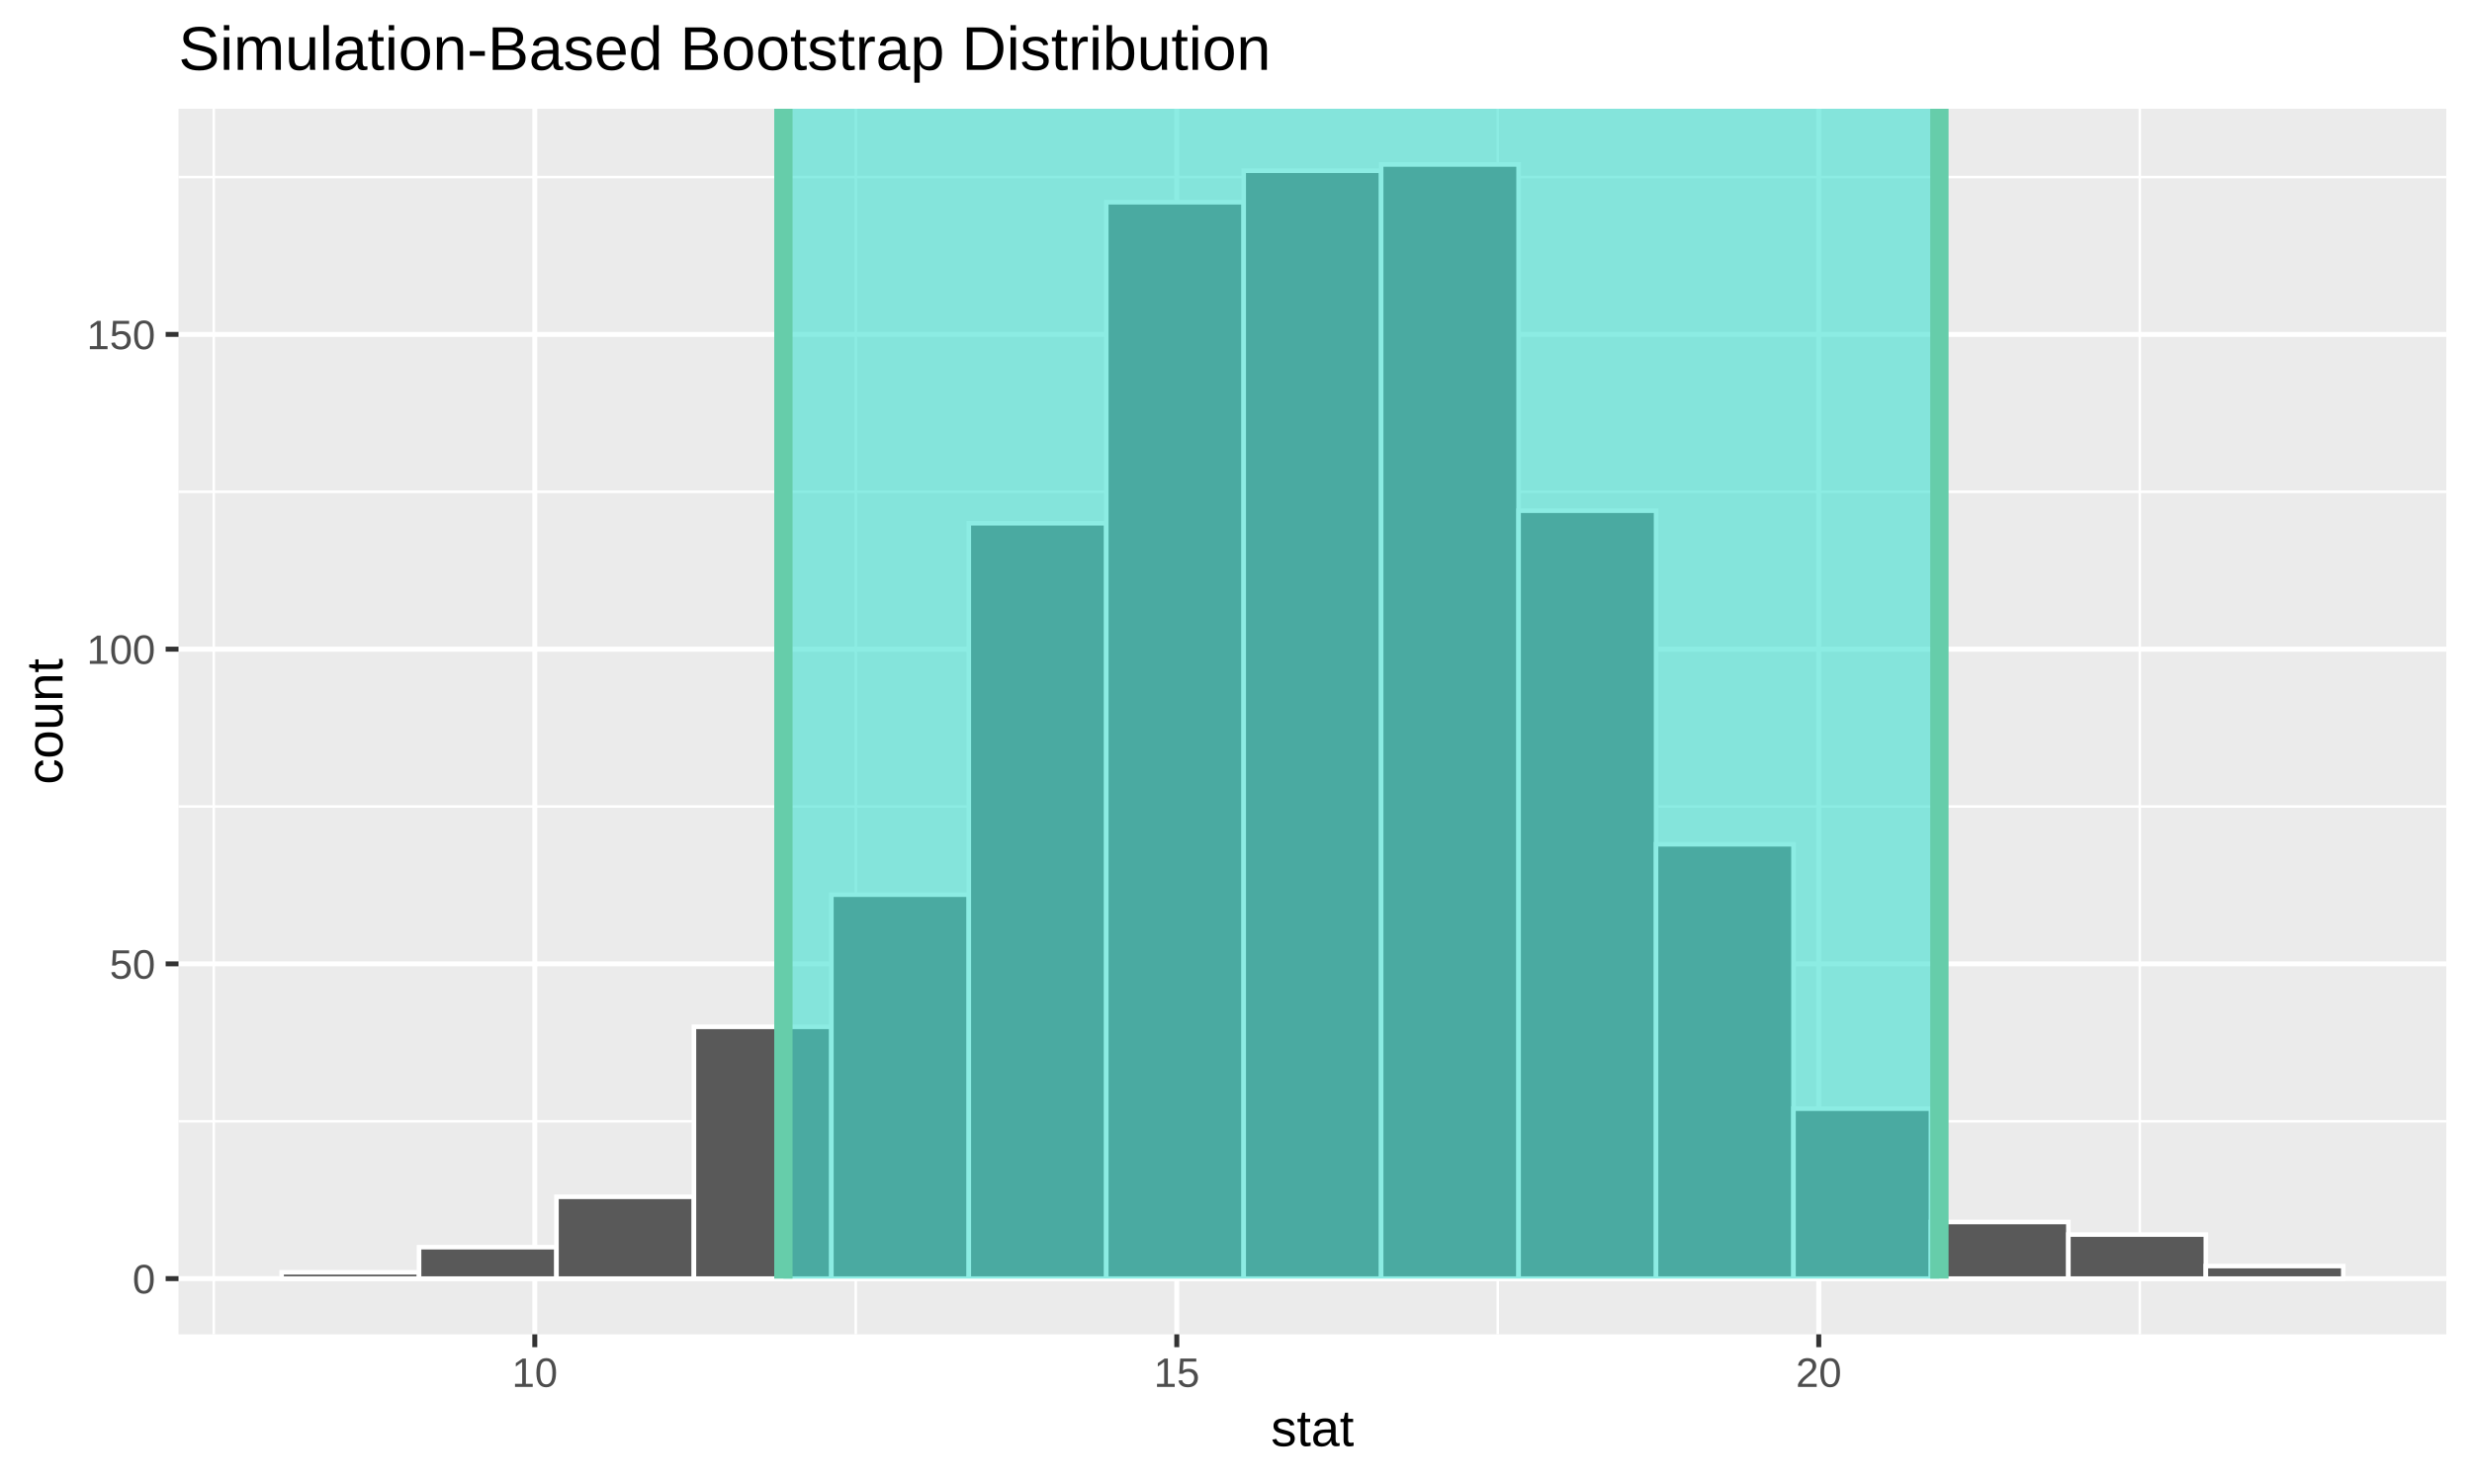
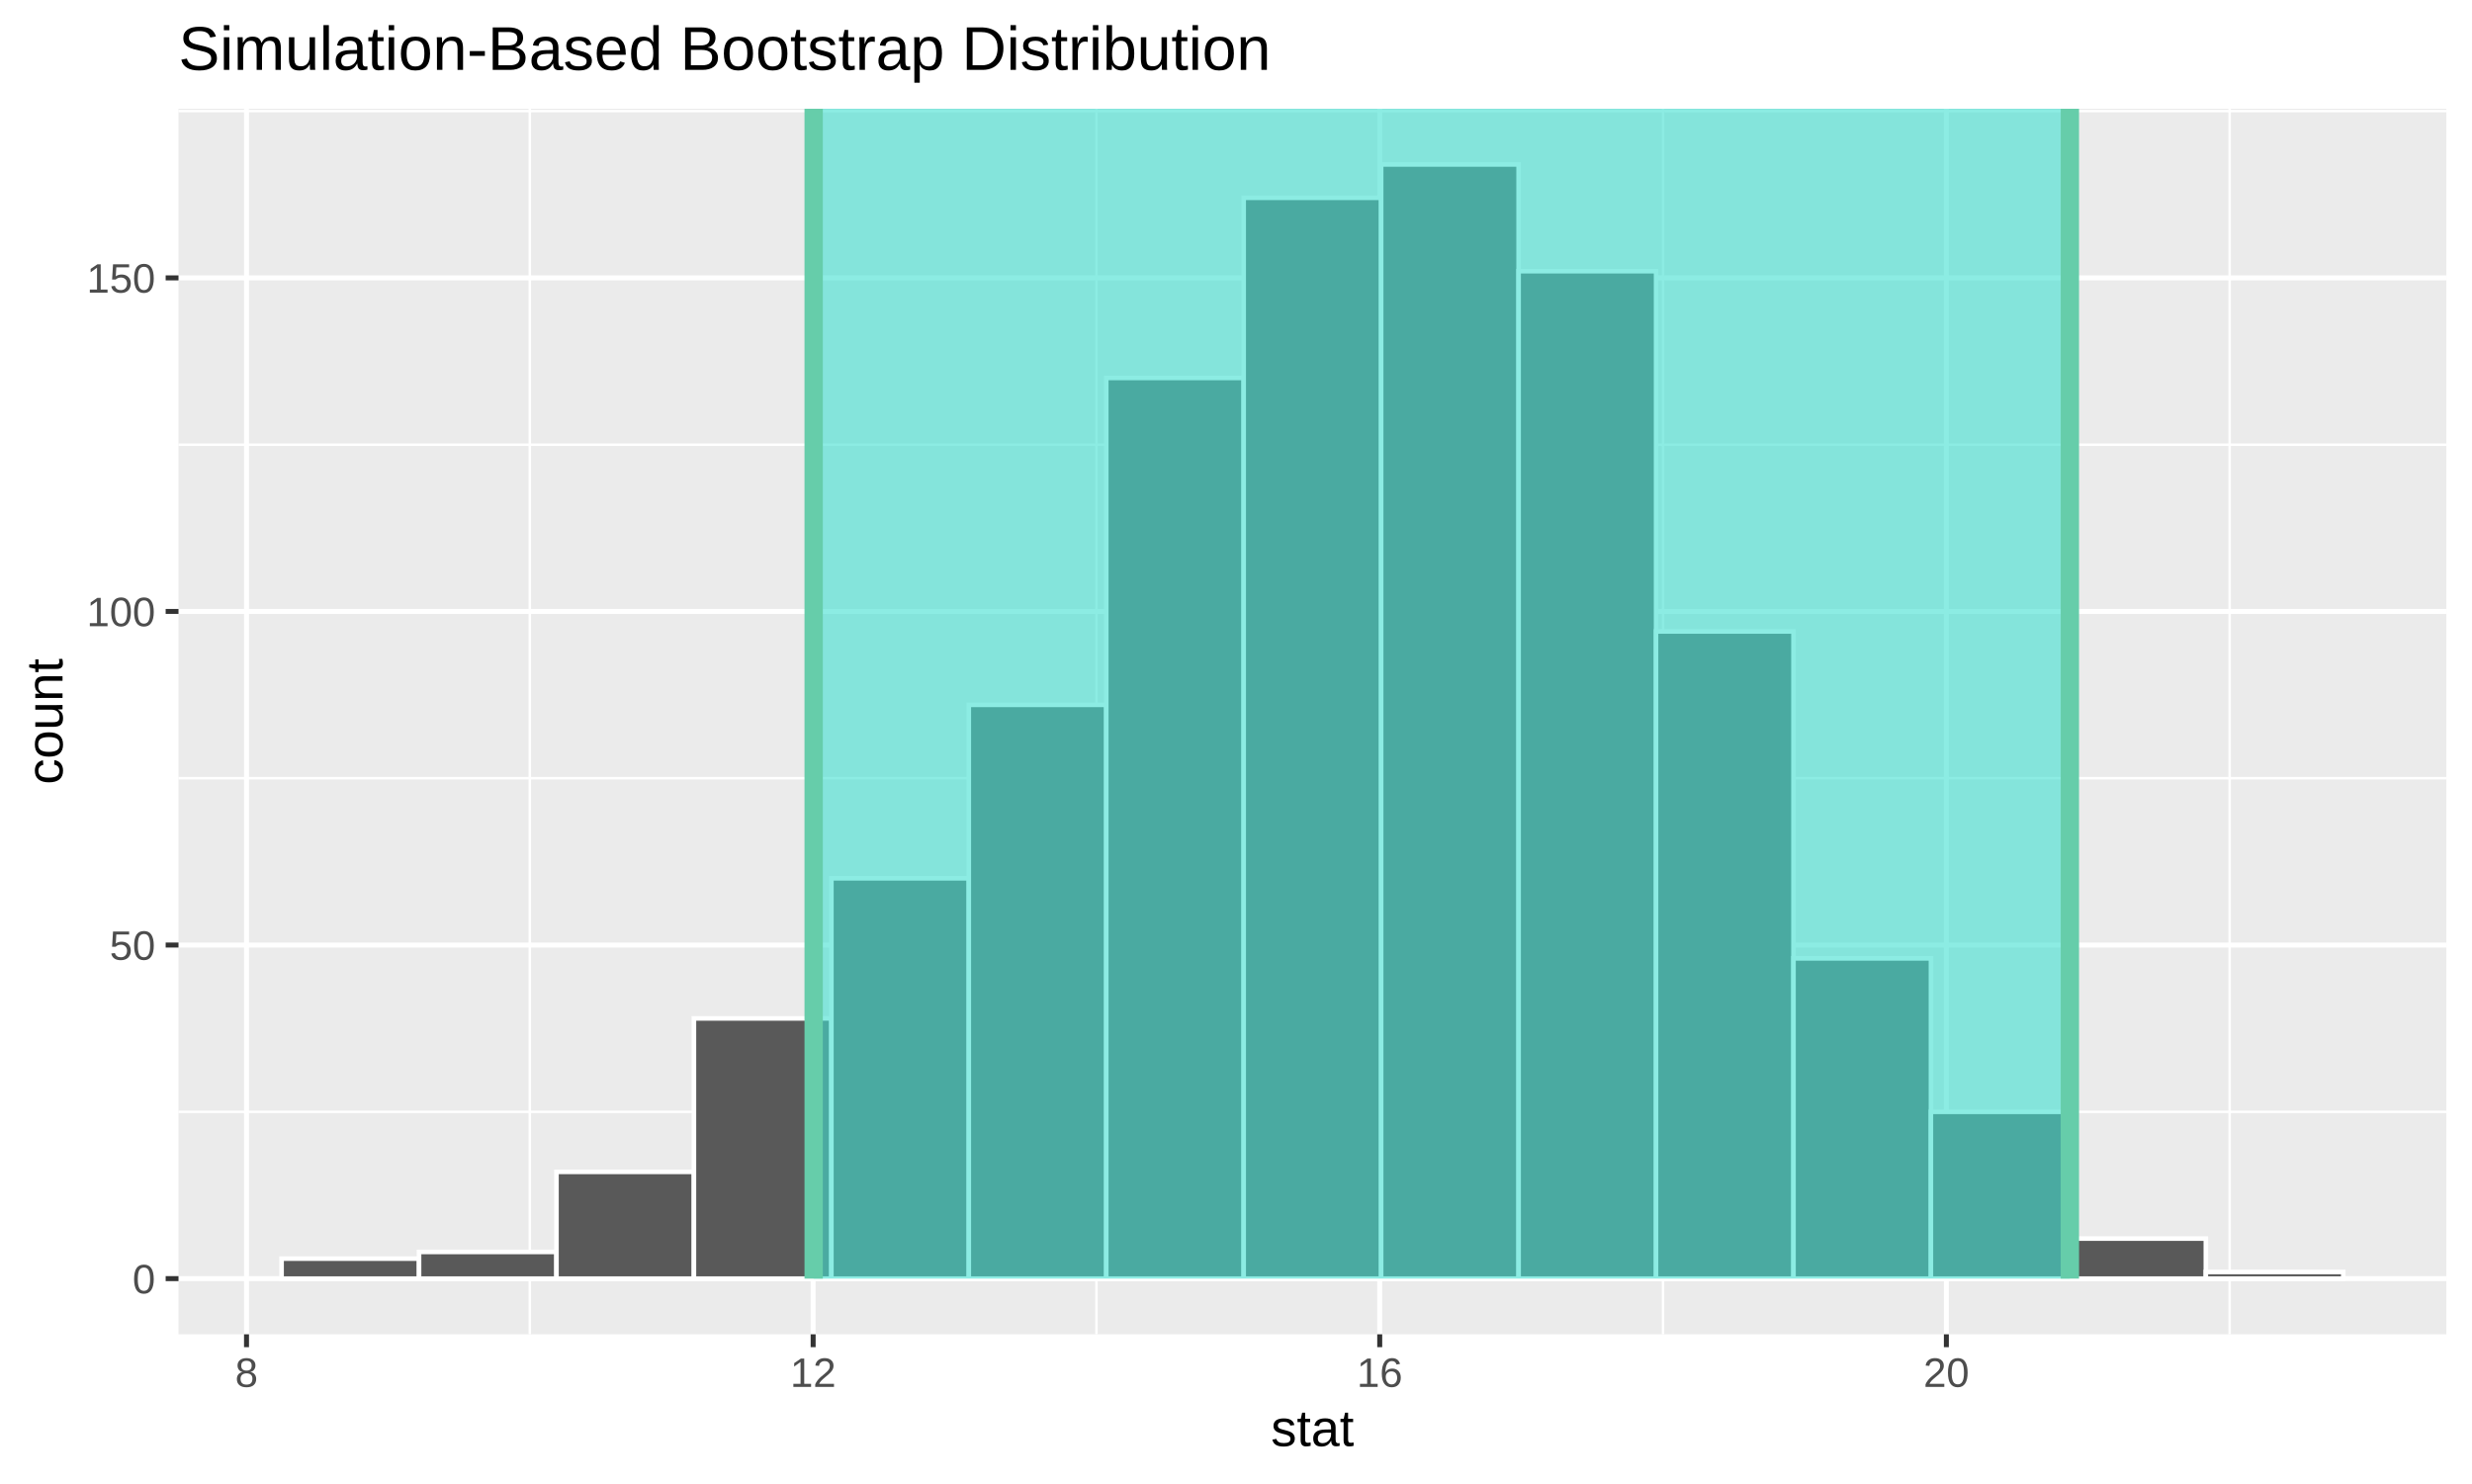
<svg xmlns="http://www.w3.org/2000/svg" viewBox="0 0 576.00 345.60">
  <defs>
    <style type="text/css">
    line, polyline, polygon, path, rect, circle {
      fill: none;
      stroke: #000000;
      stroke-linecap: round;
      stroke-linejoin: round;
      stroke-miterlimit: 10.00;
    }
  </style>
  </defs>
  <rect width="100%" height="100%" style="stroke: none; fill: #FFFFFF;" />
  <rect x="0" y="0.00" width="576.00" height="345.60" style="stroke-width: 1.16; stroke: #FFFFFF; fill: #FFFFFF;" />
  <defs>
    <clipPath id="cpNDEuNTl8NTcwLjAyfDMxMC45NXwyNS4zNA==">
      <rect x="41.59" y="25.34" width="528.43" height="285.61" />
    </clipPath>
  </defs>
  <rect x="41.59" y="25.34" width="528.43" height="285.61" style="stroke-width: 1.16; stroke: none; fill: #EBEBEB;" clip-path="url(#cpNDEuNTl8NTcwLjAyfDMxMC45NXwyNS4zNA==)" />
-   <polyline points="41.59,261.30 570.02,261.30 " style="stroke-width: 0.58; stroke: #FFFFFF; stroke-linecap: butt;" clip-path="url(#cpNDEuNTl8NTcwLjAyfDMxMC45NXwyNS4zNA==)" />
-   <polyline points="41.59,187.95 570.02,187.95 " style="stroke-width: 0.58; stroke: #FFFFFF; stroke-linecap: butt;" clip-path="url(#cpNDEuNTl8NTcwLjAyfDMxMC45NXwyNS4zNA==)" />
-   <polyline points="41.59,114.60 570.02,114.60 " style="stroke-width: 0.58; stroke: #FFFFFF; stroke-linecap: butt;" clip-path="url(#cpNDEuNTl8NTcwLjAyfDMxMC45NXwyNS4zNA==)" />
-   <polyline points="41.59,41.26 570.02,41.26 " style="stroke-width: 0.58; stroke: #FFFFFF; stroke-linecap: butt;" clip-path="url(#cpNDEuNTl8NTcwLjAyfDMxMC45NXwyNS4zNA==)" />
-   <polyline points="49.81,310.95 49.81,25.34 " style="stroke-width: 0.58; stroke: #FFFFFF; stroke-linecap: butt;" clip-path="url(#cpNDEuNTl8NTcwLjAyfDMxMC45NXwyNS4zNA==)" />
-   <polyline points="199.40,310.95 199.40,25.34 " style="stroke-width: 0.58; stroke: #FFFFFF; stroke-linecap: butt;" clip-path="url(#cpNDEuNTl8NTcwLjAyfDMxMC45NXwyNS4zNA==)" />
-   <polyline points="349.00,310.95 349.00,25.34 " style="stroke-width: 0.58; stroke: #FFFFFF; stroke-linecap: butt;" clip-path="url(#cpNDEuNTl8NTcwLjAyfDMxMC45NXwyNS4zNA==)" />
-   <polyline points="498.59,310.95 498.59,25.34 " style="stroke-width: 0.58; stroke: #FFFFFF; stroke-linecap: butt;" clip-path="url(#cpNDEuNTl8NTcwLjAyfDMxMC45NXwyNS4zNA==)" />
+   <polyline points="41.59,259.10 570.02,259.10 " style="stroke-width: 0.58; stroke: #FFFFFF; stroke-linecap: butt;" clip-path="url(#cpNDEuNTl8NTcwLjAyfDMxMC45NXwyNS4zNA==)" />
+   <polyline points="41.59,181.36 570.02,181.36 " style="stroke-width: 0.58; stroke: #FFFFFF; stroke-linecap: butt;" clip-path="url(#cpNDEuNTl8NTcwLjAyfDMxMC45NXwyNS4zNA==)" />
+   <polyline points="41.59,103.63 570.02,103.63 " style="stroke-width: 0.58; stroke: #FFFFFF; stroke-linecap: butt;" clip-path="url(#cpNDEuNTl8NTcwLjAyfDMxMC45NXwyNS4zNA==)" />
+   <polyline points="41.59,25.89 570.02,25.89 " style="stroke-width: 0.58; stroke: #FFFFFF; stroke-linecap: butt;" clip-path="url(#cpNDEuNTl8NTcwLjAyfDMxMC45NXwyNS4zNA==)" />
+   <polyline points="123.45,310.95 123.45,25.34 " style="stroke-width: 0.58; stroke: #FFFFFF; stroke-linecap: butt;" clip-path="url(#cpNDEuNTl8NTcwLjAyfDMxMC45NXwyNS4zNA==)" />
+   <polyline points="255.48,310.95 255.48,25.34 " style="stroke-width: 0.58; stroke: #FFFFFF; stroke-linecap: butt;" clip-path="url(#cpNDEuNTl8NTcwLjAyfDMxMC45NXwyNS4zNA==)" />
+   <polyline points="387.50,310.95 387.50,25.34 " style="stroke-width: 0.58; stroke: #FFFFFF; stroke-linecap: butt;" clip-path="url(#cpNDEuNTl8NTcwLjAyfDMxMC45NXwyNS4zNA==)" />
+   <polyline points="519.53,310.95 519.53,25.34 " style="stroke-width: 0.58; stroke: #FFFFFF; stroke-linecap: butt;" clip-path="url(#cpNDEuNTl8NTcwLjAyfDMxMC45NXwyNS4zNA==)" />
  <polyline points="41.59,297.97 570.02,297.97 " style="stroke-width: 1.16; stroke: #FFFFFF; stroke-linecap: butt;" clip-path="url(#cpNDEuNTl8NTcwLjAyfDMxMC45NXwyNS4zNA==)" />
-   <polyline points="41.59,224.62 570.02,224.62 " style="stroke-width: 1.16; stroke: #FFFFFF; stroke-linecap: butt;" clip-path="url(#cpNDEuNTl8NTcwLjAyfDMxMC45NXwyNS4zNA==)" />
-   <polyline points="41.59,151.28 570.02,151.28 " style="stroke-width: 1.16; stroke: #FFFFFF; stroke-linecap: butt;" clip-path="url(#cpNDEuNTl8NTcwLjAyfDMxMC45NXwyNS4zNA==)" />
-   <polyline points="41.59,77.93 570.02,77.93 " style="stroke-width: 1.16; stroke: #FFFFFF; stroke-linecap: butt;" clip-path="url(#cpNDEuNTl8NTcwLjAyfDMxMC45NXwyNS4zNA==)" />
-   <polyline points="124.61,310.95 124.61,25.34 " style="stroke-width: 1.16; stroke: #FFFFFF; stroke-linecap: butt;" clip-path="url(#cpNDEuNTl8NTcwLjAyfDMxMC45NXwyNS4zNA==)" />
-   <polyline points="274.20,310.95 274.20,25.34 " style="stroke-width: 1.16; stroke: #FFFFFF; stroke-linecap: butt;" clip-path="url(#cpNDEuNTl8NTcwLjAyfDMxMC45NXwyNS4zNA==)" />
-   <polyline points="423.79,310.95 423.79,25.34 " style="stroke-width: 1.16; stroke: #FFFFFF; stroke-linecap: butt;" clip-path="url(#cpNDEuNTl8NTcwLjAyfDMxMC45NXwyNS4zNA==)" />
-   <rect x="65.61" y="296.50" width="32.03" height="1.47" style="stroke-width: 1.07; stroke: #FFFFFF; stroke-linecap: square; stroke-linejoin: miter; fill: #595959;" clip-path="url(#cpNDEuNTl8NTcwLjAyfDMxMC45NXwyNS4zNA==)" />
-   <rect x="97.64" y="290.64" width="32.03" height="7.33" style="stroke-width: 1.07; stroke: #FFFFFF; stroke-linecap: square; stroke-linejoin: miter; fill: #595959;" clip-path="url(#cpNDEuNTl8NTcwLjAyfDMxMC45NXwyNS4zNA==)" />
-   <rect x="129.66" y="278.90" width="32.03" height="19.07" style="stroke-width: 1.07; stroke: #FFFFFF; stroke-linecap: square; stroke-linejoin: miter; fill: #595959;" clip-path="url(#cpNDEuNTl8NTcwLjAyfDMxMC45NXwyNS4zNA==)" />
-   <rect x="161.69" y="239.29" width="32.03" height="58.68" style="stroke-width: 1.07; stroke: #FFFFFF; stroke-linecap: square; stroke-linejoin: miter; fill: #595959;" clip-path="url(#cpNDEuNTl8NTcwLjAyfDMxMC45NXwyNS4zNA==)" />
-   <rect x="193.72" y="208.49" width="32.03" height="89.48" style="stroke-width: 1.07; stroke: #FFFFFF; stroke-linecap: square; stroke-linejoin: miter; fill: #595959;" clip-path="url(#cpNDEuNTl8NTcwLjAyfDMxMC45NXwyNS4zNA==)" />
-   <rect x="225.74" y="121.94" width="32.03" height="176.03" style="stroke-width: 1.07; stroke: #FFFFFF; stroke-linecap: square; stroke-linejoin: miter; fill: #595959;" clip-path="url(#cpNDEuNTl8NTcwLjAyfDMxMC45NXwyNS4zNA==)" />
-   <rect x="257.77" y="47.13" width="32.03" height="250.84" style="stroke-width: 1.07; stroke: #FFFFFF; stroke-linecap: square; stroke-linejoin: miter; fill: #595959;" clip-path="url(#cpNDEuNTl8NTcwLjAyfDMxMC45NXwyNS4zNA==)" />
-   <rect x="289.79" y="39.79" width="32.03" height="258.18" style="stroke-width: 1.07; stroke: #FFFFFF; stroke-linecap: square; stroke-linejoin: miter; fill: #595959;" clip-path="url(#cpNDEuNTl8NTcwLjAyfDMxMC45NXwyNS4zNA==)" />
+   <polyline points="41.59,220.23 570.02,220.23 " style="stroke-width: 1.16; stroke: #FFFFFF; stroke-linecap: butt;" clip-path="url(#cpNDEuNTl8NTcwLjAyfDMxMC45NXwyNS4zNA==)" />
+   <polyline points="41.59,142.49 570.02,142.49 " style="stroke-width: 1.16; stroke: #FFFFFF; stroke-linecap: butt;" clip-path="url(#cpNDEuNTl8NTcwLjAyfDMxMC45NXwyNS4zNA==)" />
+   <polyline points="41.59,64.76 570.02,64.76 " style="stroke-width: 1.16; stroke: #FFFFFF; stroke-linecap: butt;" clip-path="url(#cpNDEuNTl8NTcwLjAyfDMxMC45NXwyNS4zNA==)" />
+   <polyline points="57.44,310.95 57.44,25.34 " style="stroke-width: 1.16; stroke: #FFFFFF; stroke-linecap: butt;" clip-path="url(#cpNDEuNTl8NTcwLjAyfDMxMC45NXwyNS4zNA==)" />
+   <polyline points="189.47,310.95 189.47,25.34 " style="stroke-width: 1.16; stroke: #FFFFFF; stroke-linecap: butt;" clip-path="url(#cpNDEuNTl8NTcwLjAyfDMxMC45NXwyNS4zNA==)" />
+   <polyline points="321.49,310.95 321.49,25.34 " style="stroke-width: 1.16; stroke: #FFFFFF; stroke-linecap: butt;" clip-path="url(#cpNDEuNTl8NTcwLjAyfDMxMC45NXwyNS4zNA==)" />
+   <polyline points="453.52,310.95 453.52,25.34 " style="stroke-width: 1.16; stroke: #FFFFFF; stroke-linecap: butt;" clip-path="url(#cpNDEuNTl8NTcwLjAyfDMxMC45NXwyNS4zNA==)" />
+   <rect x="65.61" y="293.31" width="32.03" height="4.66" style="stroke-width: 1.07; stroke: #FFFFFF; stroke-linecap: square; stroke-linejoin: miter; fill: #595959;" clip-path="url(#cpNDEuNTl8NTcwLjAyfDMxMC45NXwyNS4zNA==)" />
+   <rect x="97.64" y="291.75" width="32.03" height="6.22" style="stroke-width: 1.07; stroke: #FFFFFF; stroke-linecap: square; stroke-linejoin: miter; fill: #595959;" clip-path="url(#cpNDEuNTl8NTcwLjAyfDMxMC45NXwyNS4zNA==)" />
+   <rect x="129.66" y="273.09" width="32.03" height="24.88" style="stroke-width: 1.07; stroke: #FFFFFF; stroke-linecap: square; stroke-linejoin: miter; fill: #595959;" clip-path="url(#cpNDEuNTl8NTcwLjAyfDMxMC45NXwyNS4zNA==)" />
+   <rect x="161.69" y="237.33" width="32.03" height="60.64" style="stroke-width: 1.07; stroke: #FFFFFF; stroke-linecap: square; stroke-linejoin: miter; fill: #595959;" clip-path="url(#cpNDEuNTl8NTcwLjAyfDMxMC45NXwyNS4zNA==)" />
+   <rect x="193.72" y="204.68" width="32.03" height="93.29" style="stroke-width: 1.07; stroke: #FFFFFF; stroke-linecap: square; stroke-linejoin: miter; fill: #595959;" clip-path="url(#cpNDEuNTl8NTcwLjAyfDMxMC45NXwyNS4zNA==)" />
+   <rect x="225.74" y="164.26" width="32.03" height="133.71" style="stroke-width: 1.07; stroke: #FFFFFF; stroke-linecap: square; stroke-linejoin: miter; fill: #595959;" clip-path="url(#cpNDEuNTl8NTcwLjAyfDMxMC45NXwyNS4zNA==)" />
+   <rect x="257.77" y="88.08" width="32.03" height="209.89" style="stroke-width: 1.07; stroke: #FFFFFF; stroke-linecap: square; stroke-linejoin: miter; fill: #595959;" clip-path="url(#cpNDEuNTl8NTcwLjAyfDMxMC45NXwyNS4zNA==)" />
+   <rect x="289.79" y="46.10" width="32.03" height="251.87" style="stroke-width: 1.07; stroke: #FFFFFF; stroke-linecap: square; stroke-linejoin: miter; fill: #595959;" clip-path="url(#cpNDEuNTl8NTcwLjAyfDMxMC45NXwyNS4zNA==)" />
  <rect x="321.82" y="38.33" width="32.03" height="259.64" style="stroke-width: 1.07; stroke: #FFFFFF; stroke-linecap: square; stroke-linejoin: miter; fill: #595959;" clip-path="url(#cpNDEuNTl8NTcwLjAyfDMxMC45NXwyNS4zNA==)" />
-   <rect x="353.85" y="119.01" width="32.03" height="178.96" style="stroke-width: 1.07; stroke: #FFFFFF; stroke-linecap: square; stroke-linejoin: miter; fill: #595959;" clip-path="url(#cpNDEuNTl8NTcwLjAyfDMxMC45NXwyNS4zNA==)" />
-   <rect x="385.87" y="196.75" width="32.03" height="101.22" style="stroke-width: 1.07; stroke: #FFFFFF; stroke-linecap: square; stroke-linejoin: miter; fill: #595959;" clip-path="url(#cpNDEuNTl8NTcwLjAyfDMxMC45NXwyNS4zNA==)" />
-   <rect x="417.90" y="258.36" width="32.03" height="39.61" style="stroke-width: 1.07; stroke: #FFFFFF; stroke-linecap: square; stroke-linejoin: miter; fill: #595959;" clip-path="url(#cpNDEuNTl8NTcwLjAyfDMxMC45NXwyNS4zNA==)" />
-   <rect x="449.92" y="284.77" width="32.03" height="13.20" style="stroke-width: 1.07; stroke: #FFFFFF; stroke-linecap: square; stroke-linejoin: miter; fill: #595959;" clip-path="url(#cpNDEuNTl8NTcwLjAyfDMxMC45NXwyNS4zNA==)" />
-   <rect x="481.95" y="287.70" width="32.03" height="10.27" style="stroke-width: 1.07; stroke: #FFFFFF; stroke-linecap: square; stroke-linejoin: miter; fill: #595959;" clip-path="url(#cpNDEuNTl8NTcwLjAyfDMxMC45NXwyNS4zNA==)" />
-   <rect x="513.98" y="295.04" width="32.03" height="2.93" style="stroke-width: 1.07; stroke: #FFFFFF; stroke-linecap: square; stroke-linejoin: miter; fill: #595959;" clip-path="url(#cpNDEuNTl8NTcwLjAyfDMxMC45NXwyNS4zNA==)" />
-   <rect x="182.54" y="25.34" width="269.36" height="272.63" style="stroke-width: 1.07; stroke: none; stroke-linecap: square; stroke-linejoin: miter; fill: #40E0D0; fill-opacity: 0.60;" clip-path="url(#cpNDEuNTl8NTcwLjAyfDMxMC45NXwyNS4zNA==)" />
-   <line x1="182.54" y1="297.97" x2="182.54" y2="25.34" style="stroke-width: 4.27; stroke: #66CDAA; stroke-linecap: butt;" clip-path="url(#cpNDEuNTl8NTcwLjAyfDMxMC45NXwyNS4zNA==)" />
-   <line x1="451.90" y1="297.97" x2="451.90" y2="25.34" style="stroke-width: 4.27; stroke: #66CDAA; stroke-linecap: butt;" clip-path="url(#cpNDEuNTl8NTcwLjAyfDMxMC45NXwyNS4zNA==)" />
+   <rect x="353.85" y="63.20" width="32.03" height="234.77" style="stroke-width: 1.07; stroke: #FFFFFF; stroke-linecap: square; stroke-linejoin: miter; fill: #595959;" clip-path="url(#cpNDEuNTl8NTcwLjAyfDMxMC45NXwyNS4zNA==)" />
+   <rect x="385.87" y="147.16" width="32.03" height="150.81" style="stroke-width: 1.07; stroke: #FFFFFF; stroke-linecap: square; stroke-linejoin: miter; fill: #595959;" clip-path="url(#cpNDEuNTl8NTcwLjAyfDMxMC45NXwyNS4zNA==)" />
+   <rect x="417.90" y="223.34" width="32.03" height="74.63" style="stroke-width: 1.07; stroke: #FFFFFF; stroke-linecap: square; stroke-linejoin: miter; fill: #595959;" clip-path="url(#cpNDEuNTl8NTcwLjAyfDMxMC45NXwyNS4zNA==)" />
+   <rect x="449.92" y="259.10" width="32.03" height="38.87" style="stroke-width: 1.07; stroke: #FFFFFF; stroke-linecap: square; stroke-linejoin: miter; fill: #595959;" clip-path="url(#cpNDEuNTl8NTcwLjAyfDMxMC45NXwyNS4zNA==)" />
+   <rect x="481.95" y="288.64" width="32.03" height="9.33" style="stroke-width: 1.07; stroke: #FFFFFF; stroke-linecap: square; stroke-linejoin: miter; fill: #595959;" clip-path="url(#cpNDEuNTl8NTcwLjAyfDMxMC45NXwyNS4zNA==)" />
+   <rect x="513.98" y="296.42" width="32.03" height="1.55" style="stroke-width: 1.07; stroke: #FFFFFF; stroke-linecap: square; stroke-linejoin: miter; fill: #595959;" clip-path="url(#cpNDEuNTl8NTcwLjAyfDMxMC45NXwyNS4zNA==)" />
+   <rect x="189.59" y="25.34" width="292.71" height="272.63" style="stroke-width: 1.07; stroke: none; stroke-linecap: square; stroke-linejoin: miter; fill: #40E0D0; fill-opacity: 0.60;" clip-path="url(#cpNDEuNTl8NTcwLjAyfDMxMC45NXwyNS4zNA==)" />
+   <line x1="189.59" y1="297.97" x2="189.59" y2="25.34" style="stroke-width: 4.27; stroke: #66CDAA; stroke-linecap: butt;" clip-path="url(#cpNDEuNTl8NTcwLjAyfDMxMC45NXwyNS4zNA==)" />
+   <line x1="482.30" y1="297.97" x2="482.30" y2="25.34" style="stroke-width: 4.27; stroke: #66CDAA; stroke-linecap: butt;" clip-path="url(#cpNDEuNTl8NTcwLjAyfDMxMC45NXwyNS4zNA==)" />
  <defs>
    <clipPath id="cpMC4wMHw1NzYuMDB8MzQ1LjYwfDAuMDA=">
      <rect x="0.00" y="0.00" width="576.00" height="345.60" />
    </clipPath>
  </defs>
  <g clip-path="url(#cpMC4wMHw1NzYuMDB8MzQ1LjYwfDAuMDA=)">
    <text x="30.87" y="301.41" style="font-size: 9.60px; fill: #4D4D4D; font-family: Arial;" textLength="5.34px" lengthAdjust="spacingAndGlyphs">0</text>
  </g>
  <g clip-path="url(#cpMC4wMHw1NzYuMDB8MzQ1LjYwfDAuMDA=)">
-     <text x="25.54" y="228.06" style="font-size: 9.60px; fill: #4D4D4D; font-family: Arial;" textLength="10.68px" lengthAdjust="spacingAndGlyphs">50</text>
+     <text x="25.54" y="223.67" style="font-size: 9.60px; fill: #4D4D4D; font-family: Arial;" textLength="10.68px" lengthAdjust="spacingAndGlyphs">50</text>
  </g>
  <g clip-path="url(#cpMC4wMHw1NzYuMDB8MzQ1LjYwfDAuMDA=)">
-     <text x="20.20" y="154.71" style="font-size: 9.60px; fill: #4D4D4D; font-family: Arial;" textLength="16.02px" lengthAdjust="spacingAndGlyphs">100</text>
+     <text x="20.20" y="145.93" style="font-size: 9.60px; fill: #4D4D4D; font-family: Arial;" textLength="16.02px" lengthAdjust="spacingAndGlyphs">100</text>
  </g>
  <g clip-path="url(#cpMC4wMHw1NzYuMDB8MzQ1LjYwfDAuMDA=)">
-     <text x="20.20" y="81.37" style="font-size: 9.60px; fill: #4D4D4D; font-family: Arial;" textLength="16.02px" lengthAdjust="spacingAndGlyphs">150</text>
+     <text x="20.20" y="68.19" style="font-size: 9.60px; fill: #4D4D4D; font-family: Arial;" textLength="16.02px" lengthAdjust="spacingAndGlyphs">150</text>
  </g>
  <polyline points="38.60,297.97 41.59,297.97 " style="stroke-width: 1.16; stroke: #333333; stroke-linecap: butt;" clip-path="url(#cpMC4wMHw1NzYuMDB8MzQ1LjYwfDAuMDA=)" />
-   <polyline points="38.60,224.62 41.59,224.62 " style="stroke-width: 1.16; stroke: #333333; stroke-linecap: butt;" clip-path="url(#cpMC4wMHw1NzYuMDB8MzQ1LjYwfDAuMDA=)" />
-   <polyline points="38.60,151.28 41.59,151.28 " style="stroke-width: 1.16; stroke: #333333; stroke-linecap: butt;" clip-path="url(#cpMC4wMHw1NzYuMDB8MzQ1LjYwfDAuMDA=)" />
-   <polyline points="38.60,77.93 41.59,77.93 " style="stroke-width: 1.16; stroke: #333333; stroke-linecap: butt;" clip-path="url(#cpMC4wMHw1NzYuMDB8MzQ1LjYwfDAuMDA=)" />
-   <polyline points="124.61,313.94 124.61,310.95 " style="stroke-width: 1.16; stroke: #333333; stroke-linecap: butt;" clip-path="url(#cpMC4wMHw1NzYuMDB8MzQ1LjYwfDAuMDA=)" />
-   <polyline points="274.20,313.94 274.20,310.95 " style="stroke-width: 1.16; stroke: #333333; stroke-linecap: butt;" clip-path="url(#cpMC4wMHw1NzYuMDB8MzQ1LjYwfDAuMDA=)" />
-   <polyline points="423.79,313.94 423.79,310.95 " style="stroke-width: 1.16; stroke: #333333; stroke-linecap: butt;" clip-path="url(#cpMC4wMHw1NzYuMDB8MzQ1LjYwfDAuMDA=)" />
+   <polyline points="38.60,220.23 41.59,220.23 " style="stroke-width: 1.16; stroke: #333333; stroke-linecap: butt;" clip-path="url(#cpMC4wMHw1NzYuMDB8MzQ1LjYwfDAuMDA=)" />
+   <polyline points="38.60,142.49 41.59,142.49 " style="stroke-width: 1.16; stroke: #333333; stroke-linecap: butt;" clip-path="url(#cpMC4wMHw1NzYuMDB8MzQ1LjYwfDAuMDA=)" />
+   <polyline points="38.60,64.76 41.59,64.76 " style="stroke-width: 1.16; stroke: #333333; stroke-linecap: butt;" clip-path="url(#cpMC4wMHw1NzYuMDB8MzQ1LjYwfDAuMDA=)" />
+   <polyline points="57.44,313.94 57.44,310.95 " style="stroke-width: 1.16; stroke: #333333; stroke-linecap: butt;" clip-path="url(#cpMC4wMHw1NzYuMDB8MzQ1LjYwfDAuMDA=)" />
+   <polyline points="189.47,313.94 189.47,310.95 " style="stroke-width: 1.16; stroke: #333333; stroke-linecap: butt;" clip-path="url(#cpMC4wMHw1NzYuMDB8MzQ1LjYwfDAuMDA=)" />
+   <polyline points="321.49,313.94 321.49,310.95 " style="stroke-width: 1.16; stroke: #333333; stroke-linecap: butt;" clip-path="url(#cpMC4wMHw1NzYuMDB8MzQ1LjYwfDAuMDA=)" />
+   <polyline points="453.52,313.94 453.52,310.95 " style="stroke-width: 1.16; stroke: #333333; stroke-linecap: butt;" clip-path="url(#cpMC4wMHw1NzYuMDB8MzQ1LjYwfDAuMDA=)" />
  <g clip-path="url(#cpMC4wMHw1NzYuMDB8MzQ1LjYwfDAuMDA=)">
-     <text x="119.27" y="323.20" style="font-size: 9.60px; fill: #4D4D4D; font-family: Arial;" textLength="10.68px" lengthAdjust="spacingAndGlyphs">10</text>
+     <text x="54.77" y="323.20" style="font-size: 9.60px; fill: #4D4D4D; font-family: Arial;" textLength="5.34px" lengthAdjust="spacingAndGlyphs">8</text>
  </g>
  <g clip-path="url(#cpMC4wMHw1NzYuMDB8MzQ1LjYwfDAuMDA=)">
-     <text x="268.86" y="323.20" style="font-size: 9.60px; fill: #4D4D4D; font-family: Arial;" textLength="10.68px" lengthAdjust="spacingAndGlyphs">15</text>
+     <text x="184.13" y="323.20" style="font-size: 9.60px; fill: #4D4D4D; font-family: Arial;" textLength="10.68px" lengthAdjust="spacingAndGlyphs">12</text>
  </g>
  <g clip-path="url(#cpMC4wMHw1NzYuMDB8MzQ1LjYwfDAuMDA=)">
-     <text x="418.45" y="323.20" style="font-size: 9.60px; fill: #4D4D4D; font-family: Arial;" textLength="10.68px" lengthAdjust="spacingAndGlyphs">20</text>
+     <text x="316.15" y="323.20" style="font-size: 9.60px; fill: #4D4D4D; font-family: Arial;" textLength="10.68px" lengthAdjust="spacingAndGlyphs">16</text>
+   </g>
+   <g clip-path="url(#cpMC4wMHw1NzYuMDB8MzQ1LjYwfDAuMDA=)">
+     <text x="448.18" y="323.20" style="font-size: 9.60px; fill: #4D4D4D; font-family: Arial;" textLength="10.68px" lengthAdjust="spacingAndGlyphs">20</text>
  </g>
  <g clip-path="url(#cpMC4wMHw1NzYuMDB8MzQ1LjYwfDAuMDA=)">
    <text x="296.14" y="336.98" style="font-size: 12.00px; font-family: Arial;" textLength="19.34px" lengthAdjust="spacingAndGlyphs">stat</text>
  </g>
  <g clip-path="url(#cpMC4wMHw1NzYuMDB8MzQ1LjYwfDAuMDA=)">
    <text transform="translate(14.57,182.83) rotate(-90)" style="font-size: 12.00px; font-family: Arial;" textLength="29.36px" lengthAdjust="spacingAndGlyphs">count</text>
  </g>
  <g clip-path="url(#cpMC4wMHw1NzYuMDB8MzQ1LjYwfDAuMDA=)">
    <text x="41.59" y="16.29" style="font-size: 14.40px; font-family: Arial;" textLength="254.52px" lengthAdjust="spacingAndGlyphs">Simulation-Based Bootstrap Distribution</text>
  </g>
</svg>
